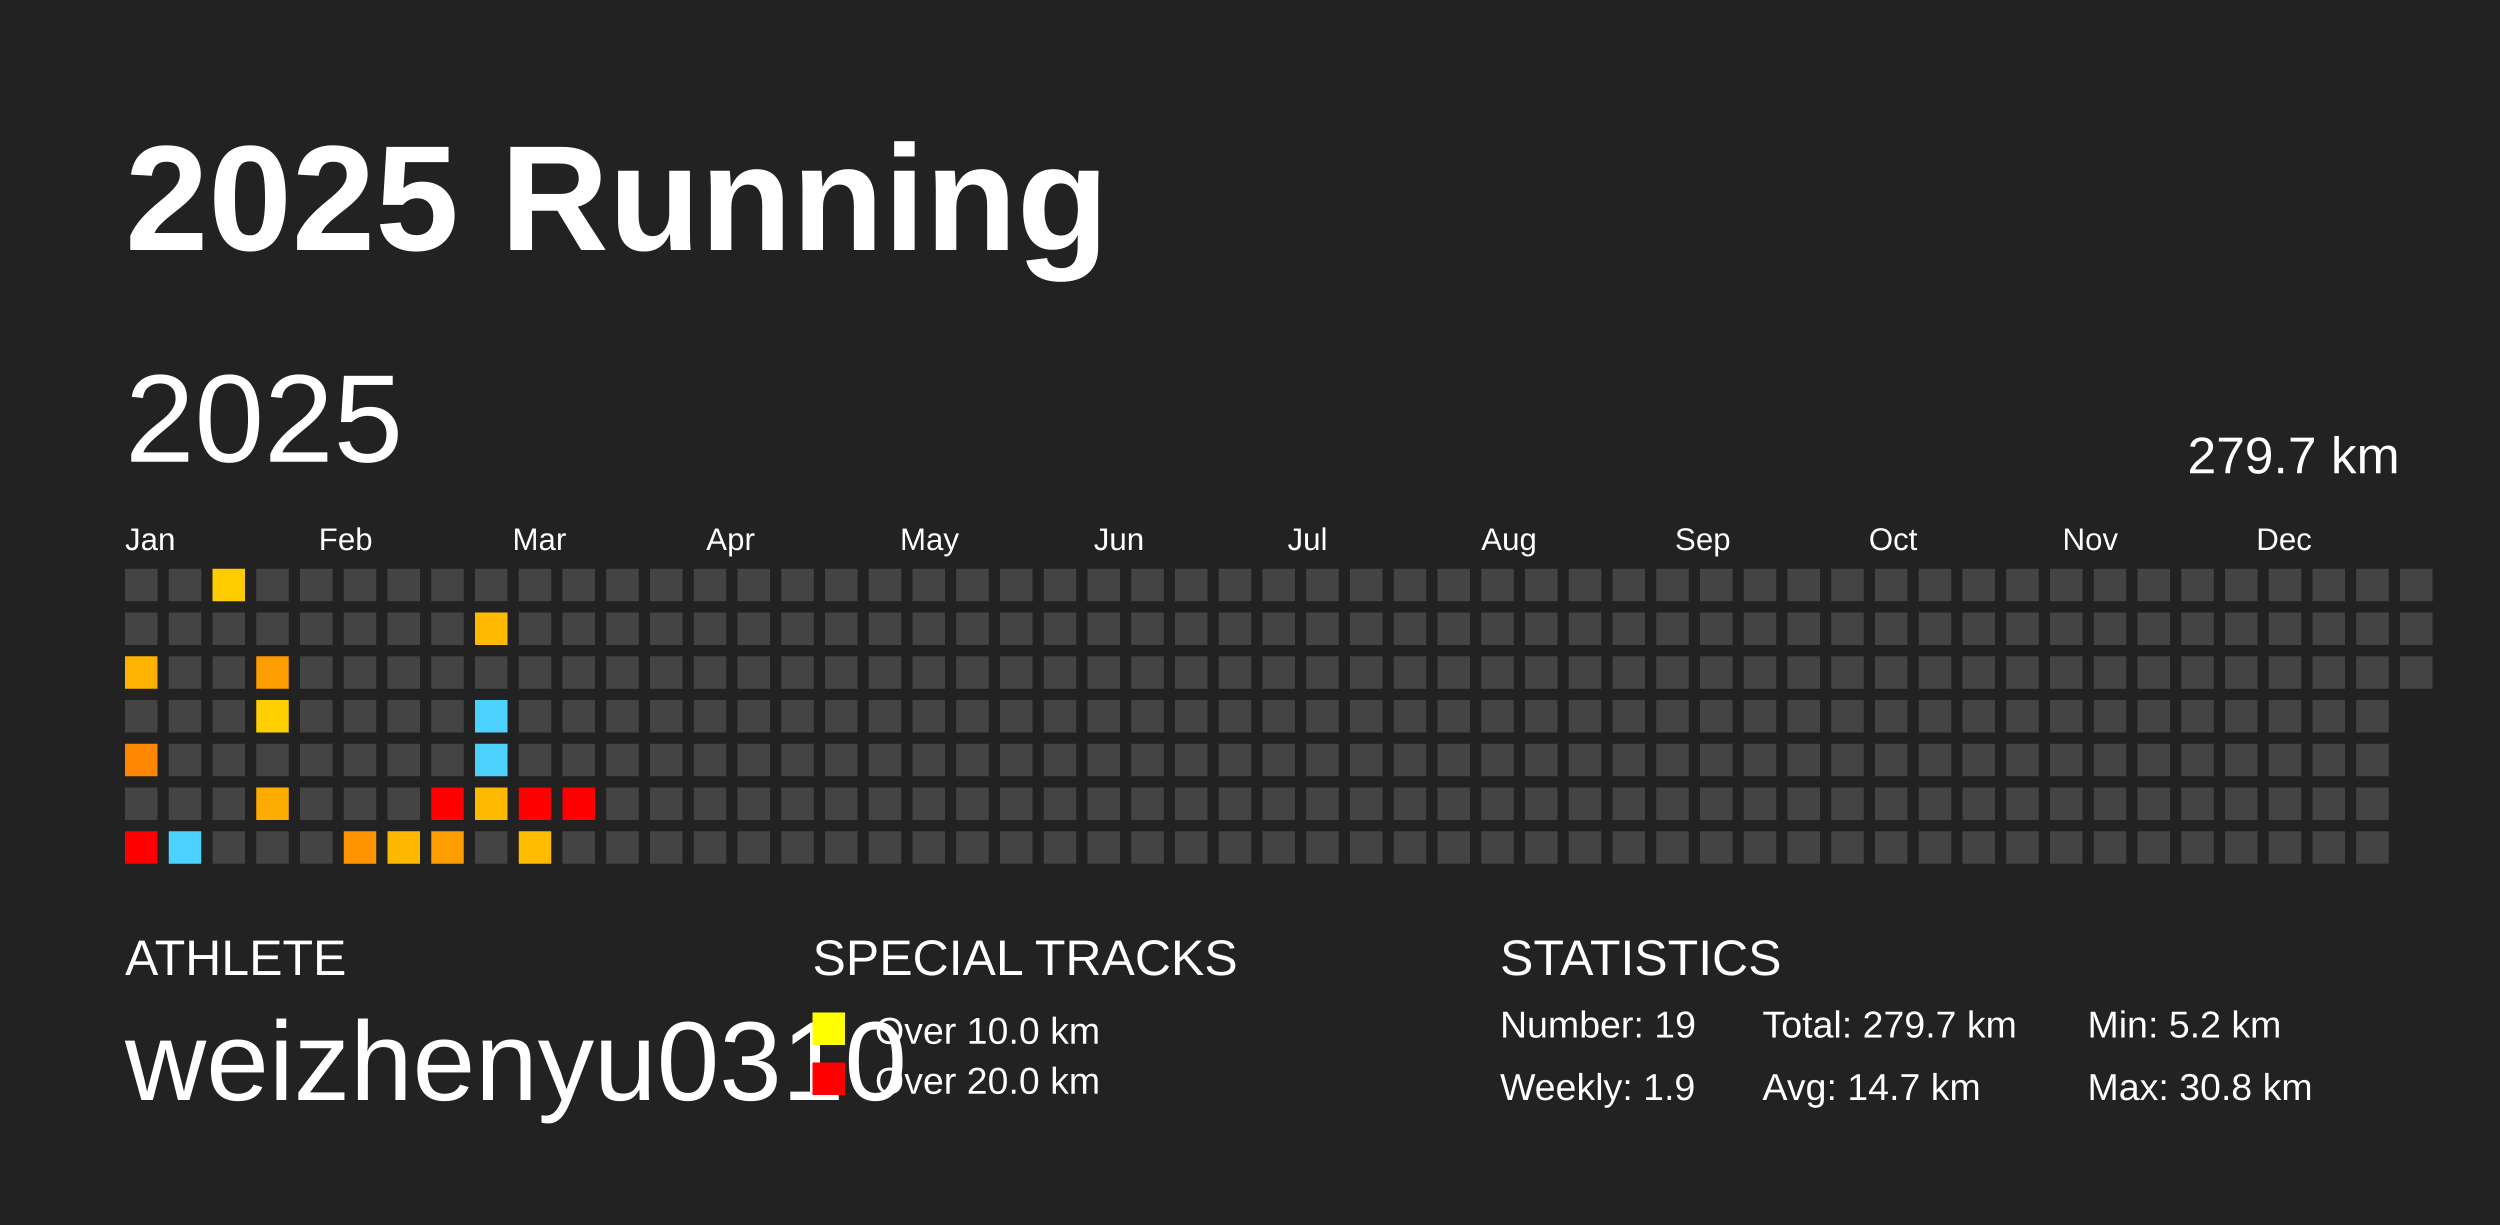
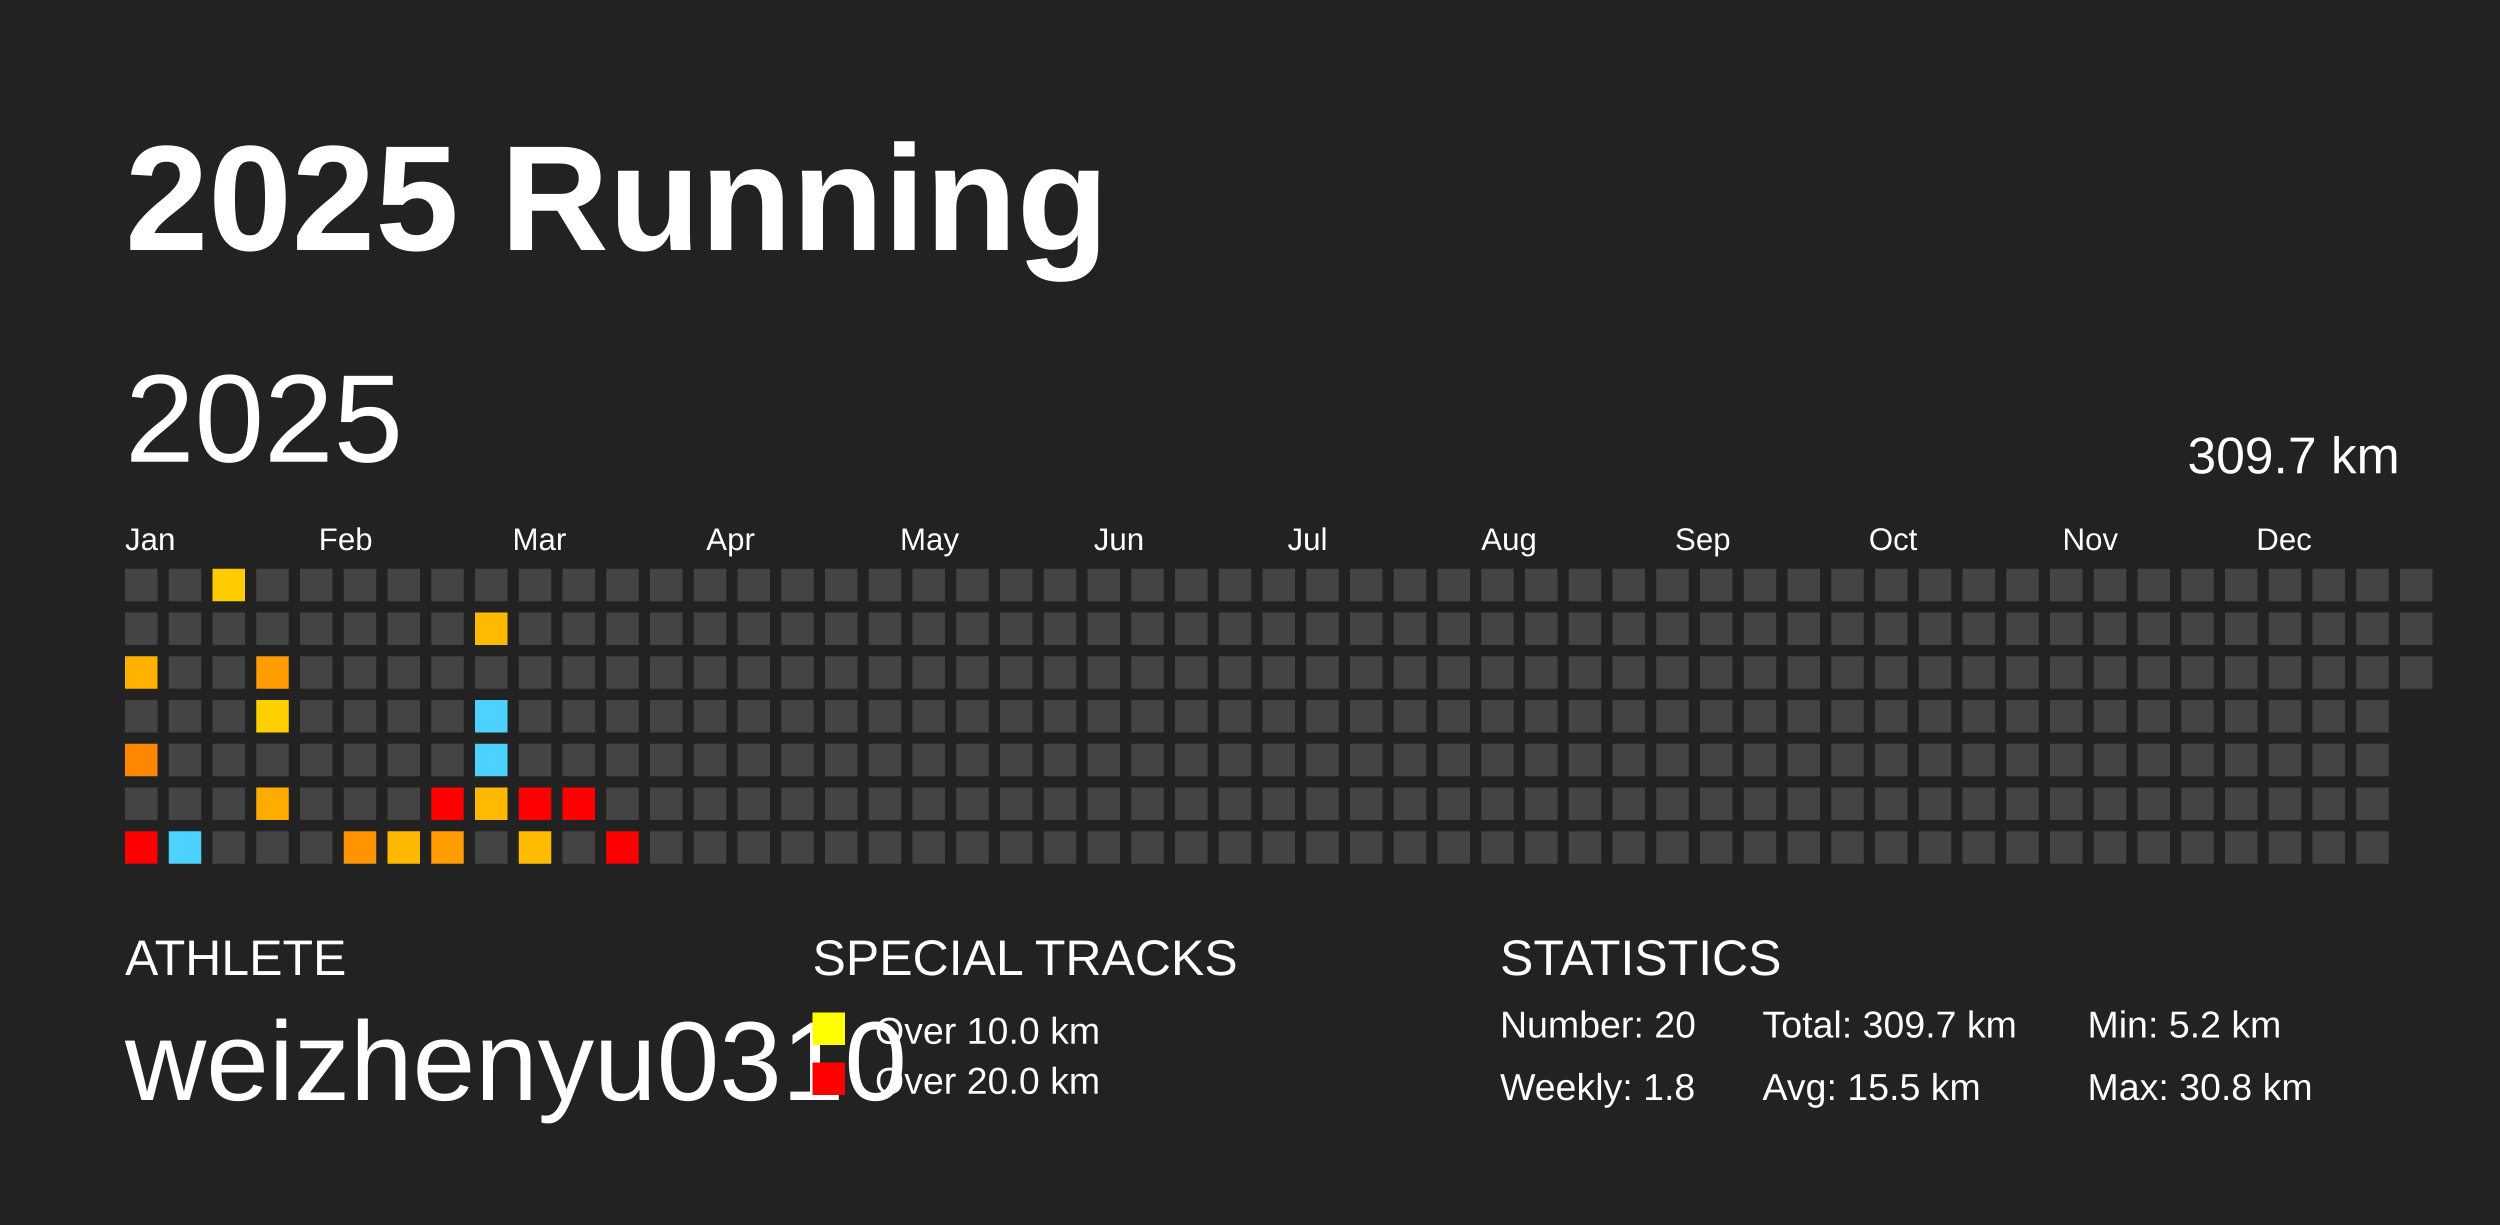
<svg xmlns="http://www.w3.org/2000/svg" baseProfile="full" height="98mm" version="1.1" viewBox="0,0,200,98" width="200mm">
  <defs />
  <rect fill="#222222" height="98" width="200" x="0" y="0" />
  <text fill="#FFFFFF" style="font-size:12px; font-family:Arial; font-weight:bold;" x="10" y="20">2025 Running</text>
  <text fill="#FFFFFF" style="font-size:4px; font-family:Arial" x="10" y="78">ATHLETE</text>
  <text fill="#FFFFFF" style="font-size:9px; font-family:Arial" x="10" y="88">weizhenyu0310</text>
  <text fill="#FFFFFF" style="font-size:4px; font-family:Arial" x="65" y="78">SPECIAL TRACKS</text>
  <rect fill="yellow" height="2.6" width="2.6" x="65" y="81" />
  <text fill="#FFFFFF" style="font-size:3px; font-family:Arial" x="70" y="83.5">Over 10.0 km</text>
  <rect fill="red" height="2.6" width="2.6" x="65" y="85" />
  <text fill="#FFFFFF" style="font-size:3px; font-family:Arial" x="70" y="87.5">Over 20.0 km</text>
  <text fill="#FFFFFF" style="font-size:4px; font-family:Arial" x="120" y="78">STATISTICS</text>
-   <text fill="#FFFFFF" style="font-size:3px; font-family:Arial" x="120" y="83">Number: 19</text>
-   <text fill="#FFFFFF" style="font-size:3px; font-family:Arial" x="120" y="88">Weekly: 1.9</text>
-   <text fill="#FFFFFF" style="font-size:3px; font-family:Arial" x="141" y="83">Total: 279.7 km</text>
-   <text fill="#FFFFFF" style="font-size:3px; font-family:Arial" x="141" y="88">Avg: 14.7 km</text>
+   <text fill="#FFFFFF" style="font-size:3px; font-family:Arial" x="120" y="83">Number: 20</text>
+   <text fill="#FFFFFF" style="font-size:3px; font-family:Arial" x="120" y="88">Weekly: 1.8</text>
+   <text fill="#FFFFFF" style="font-size:3px; font-family:Arial" x="141" y="83">Total: 309.7 km</text>
+   <text fill="#FFFFFF" style="font-size:3px; font-family:Arial" x="141" y="88">Avg: 15.5 km</text>
  <text fill="#FFFFFF" style="font-size:3px; font-family:Arial" x="167" y="83">Min: 5.2 km</text>
  <text fill="#FFFFFF" style="font-size:3px; font-family:Arial" x="167" y="88">Max: 30.8 km</text>
  <text dominant-baseline="hanging" fill="#FFFFFF" style="font-size:10.0px; font-family:Arial;" x="10" y="30">2025</text>
-   <text dominant-baseline="hanging" fill="#FFFFFF" style="font-size:4.125px; font-family:Arial;" x="175" y="35">279.7 km</text>
+   <text dominant-baseline="hanging" fill="#FFFFFF" style="font-size:4.125px; font-family:Arial;" x="175" y="35">309.7 km</text>
  <text fill="#FFFFFF" style="font-size:2.5px; font-family:Arial" x="10.0" y="44">Jan</text>
  <text fill="#FFFFFF" style="font-size:2.5px; font-family:Arial" x="25.5" y="44">Feb</text>
  <text fill="#FFFFFF" style="font-size:2.5px; font-family:Arial" x="41.0" y="44">Mar</text>
  <text fill="#FFFFFF" style="font-size:2.5px; font-family:Arial" x="56.5" y="44">Apr</text>
  <text fill="#FFFFFF" style="font-size:2.5px; font-family:Arial" x="72.0" y="44">May</text>
  <text fill="#FFFFFF" style="font-size:2.5px; font-family:Arial" x="87.5" y="44">Jun</text>
  <text fill="#FFFFFF" style="font-size:2.5px; font-family:Arial" x="103.0" y="44">Jul</text>
  <text fill="#FFFFFF" style="font-size:2.5px; font-family:Arial" x="118.5" y="44">Aug</text>
  <text fill="#FFFFFF" style="font-size:2.5px; font-family:Arial" x="134.0" y="44">Sep</text>
  <text fill="#FFFFFF" style="font-size:2.5px; font-family:Arial" x="149.5" y="44">Oct</text>
  <text fill="#FFFFFF" style="font-size:2.5px; font-family:Arial" x="165.0" y="44">Nov</text>
  <text fill="#FFFFFF" style="font-size:2.5px; font-family:Arial" x="180.5" y="44">Dec</text>
  <rect fill="#444444" height="2.6" width="2.6" x="10.0" y="45.5" />
  <rect fill="#444444" height="2.6" width="2.6" x="10.0" y="49.0" />
  <rect fill="#ffb200" height="2.6" width="2.6" x="10.0" y="52.5" />
  <rect fill="#444444" height="2.6" width="2.6" x="10.0" y="56.0" />
  <rect fill="#ff8600" height="2.6" width="2.6" x="10.0" y="59.5" />
  <rect fill="#444444" height="2.6" width="2.6" x="10.0" y="63.0" />
  <rect fill="red" height="2.6" width="2.6" x="10.0" y="66.5" />
  <rect fill="#444444" height="2.6" width="2.6" x="13.5" y="45.5" />
  <rect fill="#444444" height="2.6" width="2.6" x="13.5" y="49.0" />
  <rect fill="#444444" height="2.6" width="2.6" x="13.5" y="52.5" />
  <rect fill="#444444" height="2.6" width="2.6" x="13.5" y="56.0" />
  <rect fill="#444444" height="2.6" width="2.6" x="13.5" y="59.5" />
  <rect fill="#444444" height="2.6" width="2.6" x="13.5" y="63.0" />
  <rect fill="#4dd2ff" height="2.6" width="2.6" x="13.5" y="66.5" />
  <rect fill="#ffcc00" height="2.6" width="2.6" x="17.0" y="45.5" />
  <rect fill="#444444" height="2.6" width="2.6" x="17.0" y="49.0" />
  <rect fill="#444444" height="2.6" width="2.6" x="17.0" y="52.5" />
  <rect fill="#444444" height="2.6" width="2.6" x="17.0" y="56.0" />
  <rect fill="#444444" height="2.6" width="2.6" x="17.0" y="59.5" />
  <rect fill="#444444" height="2.6" width="2.6" x="17.0" y="63.0" />
  <rect fill="#444444" height="2.6" width="2.6" x="17.0" y="66.5" />
  <rect fill="#444444" height="2.6" width="2.6" x="20.5" y="45.5" />
  <rect fill="#444444" height="2.6" width="2.6" x="20.5" y="49.0" />
  <rect fill="#ff9c00" height="2.6" width="2.6" x="20.5" y="52.5" />
  <rect fill="#ffcf00" height="2.6" width="2.6" x="20.5" y="56.0" />
  <rect fill="#444444" height="2.6" width="2.6" x="20.5" y="59.5" />
  <rect fill="#ffac00" height="2.6" width="2.6" x="20.5" y="63.0" />
  <rect fill="#444444" height="2.6" width="2.6" x="20.5" y="66.5" />
  <rect fill="#444444" height="2.6" width="2.6" x="24.0" y="45.5" />
  <rect fill="#444444" height="2.6" width="2.6" x="24.0" y="49.0" />
  <rect fill="#444444" height="2.6" width="2.6" x="24.0" y="52.5" />
  <rect fill="#444444" height="2.6" width="2.6" x="24.0" y="56.0" />
  <rect fill="#444444" height="2.6" width="2.6" x="24.0" y="59.5" />
  <rect fill="#444444" height="2.6" width="2.6" x="24.0" y="63.0" />
  <rect fill="#444444" height="2.6" width="2.6" x="24.0" y="66.5" />
  <rect fill="#444444" height="2.6" width="2.6" x="27.5" y="45.5" />
  <rect fill="#444444" height="2.6" width="2.6" x="27.5" y="49.0" />
  <rect fill="#444444" height="2.6" width="2.6" x="27.5" y="52.5" />
  <rect fill="#444444" height="2.6" width="2.6" x="27.5" y="56.0" />
  <rect fill="#444444" height="2.6" width="2.6" x="27.5" y="59.5" />
  <rect fill="#444444" height="2.6" width="2.6" x="27.5" y="63.0" />
  <rect fill="#ff9300" height="2.6" width="2.6" x="27.5" y="66.5" />
  <rect fill="#444444" height="2.6" width="2.6" x="31.0" y="45.5" />
  <rect fill="#444444" height="2.6" width="2.6" x="31.0" y="49.0" />
  <rect fill="#444444" height="2.6" width="2.6" x="31.0" y="52.5" />
  <rect fill="#444444" height="2.6" width="2.6" x="31.0" y="56.0" />
  <rect fill="#444444" height="2.6" width="2.6" x="31.0" y="59.5" />
  <rect fill="#444444" height="2.6" width="2.6" x="31.0" y="63.0" />
  <rect fill="#ffb800" height="2.6" width="2.6" x="31.0" y="66.5" />
  <rect fill="#444444" height="2.6" width="2.6" x="34.5" y="45.5" />
  <rect fill="#444444" height="2.6" width="2.6" x="34.5" y="49.0" />
  <rect fill="#444444" height="2.6" width="2.6" x="34.5" y="52.5" />
  <rect fill="#444444" height="2.6" width="2.6" x="34.5" y="56.0" />
  <rect fill="#444444" height="2.6" width="2.6" x="34.5" y="59.5" />
  <rect fill="red" height="2.6" width="2.6" x="34.5" y="63.0" />
  <rect fill="#ff9c00" height="2.6" width="2.6" x="34.5" y="66.5" />
  <rect fill="#444444" height="2.6" width="2.6" x="38.0" y="45.5" />
  <rect fill="#ffba00" height="2.6" width="2.6" x="38.0" y="49.0" />
  <rect fill="#444444" height="2.6" width="2.6" x="38.0" y="52.5" />
  <rect fill="#4dd2ff" height="2.6" width="2.6" x="38.0" y="56.0" />
  <rect fill="#4dd2ff" height="2.6" width="2.6" x="38.0" y="59.5" />
  <rect fill="#ffb900" height="2.6" width="2.6" x="38.0" y="63.0" />
  <rect fill="#444444" height="2.6" width="2.6" x="38.0" y="66.5" />
  <rect fill="#444444" height="2.6" width="2.6" x="41.5" y="45.5" />
  <rect fill="#444444" height="2.6" width="2.6" x="41.5" y="49.0" />
  <rect fill="#444444" height="2.6" width="2.6" x="41.5" y="52.5" />
  <rect fill="#444444" height="2.6" width="2.6" x="41.5" y="56.0" />
  <rect fill="#444444" height="2.6" width="2.6" x="41.5" y="59.5" />
  <rect fill="red" height="2.6" width="2.6" x="41.5" y="63.0" />
  <rect fill="#ffbb00" height="2.6" width="2.6" x="41.5" y="66.5" />
  <rect fill="#444444" height="2.6" width="2.6" x="45.0" y="45.5" />
  <rect fill="#444444" height="2.6" width="2.6" x="45.0" y="49.0" />
  <rect fill="#444444" height="2.6" width="2.6" x="45.0" y="52.5" />
  <rect fill="#444444" height="2.6" width="2.6" x="45.0" y="56.0" />
  <rect fill="#444444" height="2.6" width="2.6" x="45.0" y="59.5" />
  <rect fill="red" height="2.6" width="2.6" x="45.0" y="63.0" />
  <rect fill="#444444" height="2.6" width="2.6" x="45.0" y="66.5" />
  <rect fill="#444444" height="2.6" width="2.6" x="48.5" y="45.5" />
  <rect fill="#444444" height="2.6" width="2.6" x="48.5" y="49.0" />
  <rect fill="#444444" height="2.6" width="2.6" x="48.5" y="52.5" />
  <rect fill="#444444" height="2.6" width="2.6" x="48.5" y="56.0" />
  <rect fill="#444444" height="2.6" width="2.6" x="48.5" y="59.5" />
  <rect fill="#444444" height="2.6" width="2.6" x="48.5" y="63.0" />
-   <rect fill="#444444" height="2.6" width="2.6" x="48.5" y="66.5" />
+   <rect fill="red" height="2.6" width="2.6" x="48.5" y="66.5" />
  <rect fill="#444444" height="2.6" width="2.6" x="52.0" y="45.5" />
  <rect fill="#444444" height="2.6" width="2.6" x="52.0" y="49.0" />
  <rect fill="#444444" height="2.6" width="2.6" x="52.0" y="52.5" />
  <rect fill="#444444" height="2.6" width="2.6" x="52.0" y="56.0" />
  <rect fill="#444444" height="2.6" width="2.6" x="52.0" y="59.5" />
  <rect fill="#444444" height="2.6" width="2.6" x="52.0" y="63.0" />
  <rect fill="#444444" height="2.6" width="2.6" x="52.0" y="66.5" />
  <rect fill="#444444" height="2.6" width="2.6" x="55.5" y="45.5" />
  <rect fill="#444444" height="2.6" width="2.6" x="55.5" y="49.0" />
  <rect fill="#444444" height="2.6" width="2.6" x="55.5" y="52.5" />
  <rect fill="#444444" height="2.6" width="2.6" x="55.5" y="56.0" />
  <rect fill="#444444" height="2.6" width="2.6" x="55.5" y="59.5" />
  <rect fill="#444444" height="2.6" width="2.6" x="55.5" y="63.0" />
  <rect fill="#444444" height="2.6" width="2.6" x="55.5" y="66.5" />
  <rect fill="#444444" height="2.6" width="2.6" x="59.0" y="45.5" />
  <rect fill="#444444" height="2.6" width="2.6" x="59.0" y="49.0" />
  <rect fill="#444444" height="2.6" width="2.6" x="59.0" y="52.5" />
  <rect fill="#444444" height="2.6" width="2.6" x="59.0" y="56.0" />
  <rect fill="#444444" height="2.6" width="2.6" x="59.0" y="59.5" />
  <rect fill="#444444" height="2.6" width="2.6" x="59.0" y="63.0" />
  <rect fill="#444444" height="2.6" width="2.6" x="59.0" y="66.5" />
  <rect fill="#444444" height="2.6" width="2.6" x="62.5" y="45.5" />
  <rect fill="#444444" height="2.6" width="2.6" x="62.5" y="49.0" />
  <rect fill="#444444" height="2.6" width="2.6" x="62.5" y="52.5" />
  <rect fill="#444444" height="2.6" width="2.6" x="62.5" y="56.0" />
  <rect fill="#444444" height="2.6" width="2.6" x="62.5" y="59.5" />
  <rect fill="#444444" height="2.6" width="2.6" x="62.5" y="63.0" />
  <rect fill="#444444" height="2.6" width="2.6" x="62.5" y="66.5" />
  <rect fill="#444444" height="2.6" width="2.6" x="66.0" y="45.5" />
  <rect fill="#444444" height="2.6" width="2.6" x="66.0" y="49.0" />
  <rect fill="#444444" height="2.6" width="2.6" x="66.0" y="52.5" />
  <rect fill="#444444" height="2.6" width="2.6" x="66.0" y="56.0" />
  <rect fill="#444444" height="2.6" width="2.6" x="66.0" y="59.5" />
  <rect fill="#444444" height="2.6" width="2.6" x="66.0" y="63.0" />
  <rect fill="#444444" height="2.6" width="2.6" x="66.0" y="66.5" />
  <rect fill="#444444" height="2.6" width="2.6" x="69.5" y="45.5" />
  <rect fill="#444444" height="2.6" width="2.6" x="69.5" y="49.0" />
  <rect fill="#444444" height="2.6" width="2.6" x="69.5" y="52.5" />
  <rect fill="#444444" height="2.6" width="2.6" x="69.5" y="56.0" />
  <rect fill="#444444" height="2.6" width="2.6" x="69.5" y="59.5" />
  <rect fill="#444444" height="2.6" width="2.6" x="69.5" y="63.0" />
  <rect fill="#444444" height="2.6" width="2.6" x="69.5" y="66.5" />
  <rect fill="#444444" height="2.6" width="2.6" x="73.0" y="45.5" />
  <rect fill="#444444" height="2.6" width="2.6" x="73.0" y="49.0" />
  <rect fill="#444444" height="2.6" width="2.6" x="73.0" y="52.5" />
  <rect fill="#444444" height="2.6" width="2.6" x="73.0" y="56.0" />
  <rect fill="#444444" height="2.6" width="2.6" x="73.0" y="59.5" />
  <rect fill="#444444" height="2.6" width="2.6" x="73.0" y="63.0" />
  <rect fill="#444444" height="2.6" width="2.6" x="73.0" y="66.5" />
  <rect fill="#444444" height="2.6" width="2.6" x="76.5" y="45.5" />
  <rect fill="#444444" height="2.6" width="2.6" x="76.5" y="49.0" />
  <rect fill="#444444" height="2.6" width="2.6" x="76.5" y="52.5" />
  <rect fill="#444444" height="2.6" width="2.6" x="76.5" y="56.0" />
  <rect fill="#444444" height="2.6" width="2.6" x="76.5" y="59.5" />
  <rect fill="#444444" height="2.6" width="2.6" x="76.5" y="63.0" />
  <rect fill="#444444" height="2.6" width="2.6" x="76.5" y="66.5" />
  <rect fill="#444444" height="2.6" width="2.6" x="80.0" y="45.5" />
  <rect fill="#444444" height="2.6" width="2.6" x="80.0" y="49.0" />
  <rect fill="#444444" height="2.6" width="2.6" x="80.0" y="52.5" />
  <rect fill="#444444" height="2.6" width="2.6" x="80.0" y="56.0" />
  <rect fill="#444444" height="2.6" width="2.6" x="80.0" y="59.5" />
  <rect fill="#444444" height="2.6" width="2.6" x="80.0" y="63.0" />
  <rect fill="#444444" height="2.6" width="2.6" x="80.0" y="66.5" />
  <rect fill="#444444" height="2.6" width="2.6" x="83.5" y="45.5" />
  <rect fill="#444444" height="2.6" width="2.6" x="83.5" y="49.0" />
  <rect fill="#444444" height="2.6" width="2.6" x="83.5" y="52.5" />
  <rect fill="#444444" height="2.6" width="2.6" x="83.5" y="56.0" />
  <rect fill="#444444" height="2.6" width="2.6" x="83.5" y="59.5" />
  <rect fill="#444444" height="2.6" width="2.6" x="83.5" y="63.0" />
  <rect fill="#444444" height="2.6" width="2.6" x="83.5" y="66.5" />
  <rect fill="#444444" height="2.6" width="2.6" x="87.0" y="45.5" />
  <rect fill="#444444" height="2.6" width="2.6" x="87.0" y="49.0" />
  <rect fill="#444444" height="2.6" width="2.6" x="87.0" y="52.5" />
  <rect fill="#444444" height="2.6" width="2.6" x="87.0" y="56.0" />
  <rect fill="#444444" height="2.6" width="2.6" x="87.0" y="59.5" />
  <rect fill="#444444" height="2.6" width="2.6" x="87.0" y="63.0" />
  <rect fill="#444444" height="2.6" width="2.6" x="87.0" y="66.5" />
  <rect fill="#444444" height="2.6" width="2.6" x="90.5" y="45.5" />
  <rect fill="#444444" height="2.6" width="2.6" x="90.5" y="49.0" />
  <rect fill="#444444" height="2.6" width="2.6" x="90.5" y="52.5" />
  <rect fill="#444444" height="2.6" width="2.6" x="90.5" y="56.0" />
  <rect fill="#444444" height="2.6" width="2.6" x="90.5" y="59.5" />
  <rect fill="#444444" height="2.6" width="2.6" x="90.5" y="63.0" />
  <rect fill="#444444" height="2.6" width="2.6" x="90.5" y="66.5" />
  <rect fill="#444444" height="2.6" width="2.6" x="94.0" y="45.5" />
  <rect fill="#444444" height="2.6" width="2.6" x="94.0" y="49.0" />
  <rect fill="#444444" height="2.6" width="2.6" x="94.0" y="52.5" />
  <rect fill="#444444" height="2.6" width="2.6" x="94.0" y="56.0" />
  <rect fill="#444444" height="2.6" width="2.6" x="94.0" y="59.5" />
  <rect fill="#444444" height="2.6" width="2.6" x="94.0" y="63.0" />
  <rect fill="#444444" height="2.6" width="2.6" x="94.0" y="66.5" />
  <rect fill="#444444" height="2.6" width="2.6" x="97.5" y="45.5" />
  <rect fill="#444444" height="2.6" width="2.6" x="97.5" y="49.0" />
  <rect fill="#444444" height="2.6" width="2.6" x="97.5" y="52.5" />
  <rect fill="#444444" height="2.6" width="2.6" x="97.5" y="56.0" />
  <rect fill="#444444" height="2.6" width="2.6" x="97.5" y="59.5" />
  <rect fill="#444444" height="2.6" width="2.6" x="97.5" y="63.0" />
  <rect fill="#444444" height="2.6" width="2.6" x="97.5" y="66.5" />
  <rect fill="#444444" height="2.6" width="2.6" x="101.0" y="45.5" />
  <rect fill="#444444" height="2.6" width="2.6" x="101.0" y="49.0" />
  <rect fill="#444444" height="2.6" width="2.6" x="101.0" y="52.5" />
  <rect fill="#444444" height="2.6" width="2.6" x="101.0" y="56.0" />
  <rect fill="#444444" height="2.6" width="2.6" x="101.0" y="59.5" />
  <rect fill="#444444" height="2.6" width="2.6" x="101.0" y="63.0" />
  <rect fill="#444444" height="2.6" width="2.6" x="101.0" y="66.5" />
  <rect fill="#444444" height="2.6" width="2.6" x="104.5" y="45.5" />
  <rect fill="#444444" height="2.6" width="2.6" x="104.5" y="49.0" />
  <rect fill="#444444" height="2.6" width="2.6" x="104.5" y="52.5" />
  <rect fill="#444444" height="2.6" width="2.6" x="104.5" y="56.0" />
  <rect fill="#444444" height="2.6" width="2.6" x="104.5" y="59.5" />
  <rect fill="#444444" height="2.6" width="2.6" x="104.5" y="63.0" />
  <rect fill="#444444" height="2.6" width="2.6" x="104.5" y="66.5" />
  <rect fill="#444444" height="2.6" width="2.6" x="108.0" y="45.5" />
  <rect fill="#444444" height="2.6" width="2.6" x="108.0" y="49.0" />
  <rect fill="#444444" height="2.6" width="2.6" x="108.0" y="52.5" />
  <rect fill="#444444" height="2.6" width="2.6" x="108.0" y="56.0" />
  <rect fill="#444444" height="2.6" width="2.6" x="108.0" y="59.5" />
  <rect fill="#444444" height="2.6" width="2.6" x="108.0" y="63.0" />
  <rect fill="#444444" height="2.6" width="2.6" x="108.0" y="66.5" />
  <rect fill="#444444" height="2.6" width="2.6" x="111.5" y="45.5" />
  <rect fill="#444444" height="2.6" width="2.6" x="111.5" y="49.0" />
  <rect fill="#444444" height="2.6" width="2.6" x="111.5" y="52.5" />
  <rect fill="#444444" height="2.6" width="2.6" x="111.5" y="56.0" />
  <rect fill="#444444" height="2.6" width="2.6" x="111.5" y="59.5" />
  <rect fill="#444444" height="2.6" width="2.6" x="111.5" y="63.0" />
  <rect fill="#444444" height="2.6" width="2.6" x="111.5" y="66.5" />
  <rect fill="#444444" height="2.6" width="2.6" x="115.0" y="45.5" />
  <rect fill="#444444" height="2.6" width="2.6" x="115.0" y="49.0" />
  <rect fill="#444444" height="2.6" width="2.6" x="115.0" y="52.5" />
  <rect fill="#444444" height="2.6" width="2.6" x="115.0" y="56.0" />
  <rect fill="#444444" height="2.6" width="2.6" x="115.0" y="59.5" />
  <rect fill="#444444" height="2.6" width="2.6" x="115.0" y="63.0" />
  <rect fill="#444444" height="2.6" width="2.6" x="115.0" y="66.5" />
  <rect fill="#444444" height="2.6" width="2.6" x="118.5" y="45.5" />
  <rect fill="#444444" height="2.6" width="2.6" x="118.5" y="49.0" />
  <rect fill="#444444" height="2.6" width="2.6" x="118.5" y="52.5" />
  <rect fill="#444444" height="2.6" width="2.6" x="118.5" y="56.0" />
  <rect fill="#444444" height="2.6" width="2.6" x="118.5" y="59.5" />
  <rect fill="#444444" height="2.6" width="2.6" x="118.5" y="63.0" />
  <rect fill="#444444" height="2.6" width="2.6" x="118.5" y="66.5" />
  <rect fill="#444444" height="2.6" width="2.6" x="122.0" y="45.5" />
  <rect fill="#444444" height="2.6" width="2.6" x="122.0" y="49.0" />
  <rect fill="#444444" height="2.6" width="2.6" x="122.0" y="52.5" />
  <rect fill="#444444" height="2.6" width="2.6" x="122.0" y="56.0" />
  <rect fill="#444444" height="2.6" width="2.6" x="122.0" y="59.5" />
  <rect fill="#444444" height="2.6" width="2.6" x="122.0" y="63.0" />
  <rect fill="#444444" height="2.6" width="2.6" x="122.0" y="66.5" />
  <rect fill="#444444" height="2.6" width="2.6" x="125.5" y="45.5" />
  <rect fill="#444444" height="2.6" width="2.6" x="125.5" y="49.0" />
  <rect fill="#444444" height="2.6" width="2.6" x="125.5" y="52.5" />
  <rect fill="#444444" height="2.6" width="2.6" x="125.5" y="56.0" />
  <rect fill="#444444" height="2.6" width="2.6" x="125.5" y="59.5" />
  <rect fill="#444444" height="2.6" width="2.6" x="125.5" y="63.0" />
  <rect fill="#444444" height="2.6" width="2.6" x="125.5" y="66.5" />
  <rect fill="#444444" height="2.6" width="2.6" x="129.0" y="45.5" />
  <rect fill="#444444" height="2.6" width="2.6" x="129.0" y="49.0" />
  <rect fill="#444444" height="2.6" width="2.6" x="129.0" y="52.5" />
  <rect fill="#444444" height="2.6" width="2.6" x="129.0" y="56.0" />
  <rect fill="#444444" height="2.6" width="2.6" x="129.0" y="59.5" />
  <rect fill="#444444" height="2.6" width="2.6" x="129.0" y="63.0" />
  <rect fill="#444444" height="2.6" width="2.6" x="129.0" y="66.5" />
  <rect fill="#444444" height="2.6" width="2.6" x="132.5" y="45.5" />
  <rect fill="#444444" height="2.6" width="2.6" x="132.5" y="49.0" />
  <rect fill="#444444" height="2.6" width="2.6" x="132.5" y="52.5" />
  <rect fill="#444444" height="2.6" width="2.6" x="132.5" y="56.0" />
  <rect fill="#444444" height="2.6" width="2.6" x="132.5" y="59.5" />
  <rect fill="#444444" height="2.6" width="2.6" x="132.5" y="63.0" />
  <rect fill="#444444" height="2.6" width="2.6" x="132.5" y="66.5" />
  <rect fill="#444444" height="2.6" width="2.6" x="136.0" y="45.5" />
  <rect fill="#444444" height="2.6" width="2.6" x="136.0" y="49.0" />
  <rect fill="#444444" height="2.6" width="2.6" x="136.0" y="52.5" />
  <rect fill="#444444" height="2.6" width="2.6" x="136.0" y="56.0" />
  <rect fill="#444444" height="2.6" width="2.6" x="136.0" y="59.5" />
  <rect fill="#444444" height="2.6" width="2.6" x="136.0" y="63.0" />
  <rect fill="#444444" height="2.6" width="2.6" x="136.0" y="66.5" />
  <rect fill="#444444" height="2.6" width="2.6" x="139.5" y="45.5" />
  <rect fill="#444444" height="2.6" width="2.6" x="139.5" y="49.0" />
  <rect fill="#444444" height="2.6" width="2.6" x="139.5" y="52.5" />
  <rect fill="#444444" height="2.6" width="2.6" x="139.5" y="56.0" />
  <rect fill="#444444" height="2.6" width="2.6" x="139.5" y="59.5" />
  <rect fill="#444444" height="2.6" width="2.6" x="139.5" y="63.0" />
  <rect fill="#444444" height="2.6" width="2.6" x="139.5" y="66.5" />
  <rect fill="#444444" height="2.6" width="2.6" x="143.0" y="45.5" />
  <rect fill="#444444" height="2.6" width="2.6" x="143.0" y="49.0" />
  <rect fill="#444444" height="2.6" width="2.6" x="143.0" y="52.5" />
  <rect fill="#444444" height="2.6" width="2.6" x="143.0" y="56.0" />
  <rect fill="#444444" height="2.6" width="2.6" x="143.0" y="59.5" />
  <rect fill="#444444" height="2.6" width="2.6" x="143.0" y="63.0" />
  <rect fill="#444444" height="2.6" width="2.6" x="143.0" y="66.5" />
  <rect fill="#444444" height="2.6" width="2.6" x="146.5" y="45.5" />
  <rect fill="#444444" height="2.6" width="2.6" x="146.5" y="49.0" />
  <rect fill="#444444" height="2.6" width="2.6" x="146.5" y="52.5" />
  <rect fill="#444444" height="2.6" width="2.6" x="146.5" y="56.0" />
  <rect fill="#444444" height="2.6" width="2.6" x="146.5" y="59.5" />
  <rect fill="#444444" height="2.6" width="2.6" x="146.5" y="63.0" />
  <rect fill="#444444" height="2.6" width="2.6" x="146.5" y="66.5" />
  <rect fill="#444444" height="2.6" width="2.6" x="150.0" y="45.5" />
  <rect fill="#444444" height="2.6" width="2.6" x="150.0" y="49.0" />
  <rect fill="#444444" height="2.6" width="2.6" x="150.0" y="52.5" />
  <rect fill="#444444" height="2.6" width="2.6" x="150.0" y="56.0" />
  <rect fill="#444444" height="2.6" width="2.6" x="150.0" y="59.5" />
  <rect fill="#444444" height="2.6" width="2.6" x="150.0" y="63.0" />
  <rect fill="#444444" height="2.6" width="2.6" x="150.0" y="66.5" />
  <rect fill="#444444" height="2.6" width="2.6" x="153.5" y="45.5" />
  <rect fill="#444444" height="2.6" width="2.6" x="153.5" y="49.0" />
  <rect fill="#444444" height="2.6" width="2.6" x="153.5" y="52.5" />
  <rect fill="#444444" height="2.6" width="2.6" x="153.5" y="56.0" />
  <rect fill="#444444" height="2.6" width="2.6" x="153.5" y="59.5" />
  <rect fill="#444444" height="2.6" width="2.6" x="153.5" y="63.0" />
  <rect fill="#444444" height="2.6" width="2.6" x="153.5" y="66.5" />
  <rect fill="#444444" height="2.6" width="2.6" x="157.0" y="45.5" />
  <rect fill="#444444" height="2.6" width="2.6" x="157.0" y="49.0" />
  <rect fill="#444444" height="2.6" width="2.6" x="157.0" y="52.5" />
  <rect fill="#444444" height="2.6" width="2.6" x="157.0" y="56.0" />
  <rect fill="#444444" height="2.6" width="2.6" x="157.0" y="59.5" />
  <rect fill="#444444" height="2.6" width="2.6" x="157.0" y="63.0" />
  <rect fill="#444444" height="2.6" width="2.6" x="157.0" y="66.5" />
  <rect fill="#444444" height="2.6" width="2.6" x="160.5" y="45.5" />
  <rect fill="#444444" height="2.6" width="2.6" x="160.5" y="49.0" />
  <rect fill="#444444" height="2.6" width="2.6" x="160.5" y="52.5" />
  <rect fill="#444444" height="2.6" width="2.6" x="160.5" y="56.0" />
  <rect fill="#444444" height="2.6" width="2.6" x="160.5" y="59.5" />
  <rect fill="#444444" height="2.6" width="2.6" x="160.5" y="63.0" />
  <rect fill="#444444" height="2.6" width="2.6" x="160.5" y="66.5" />
  <rect fill="#444444" height="2.6" width="2.6" x="164.0" y="45.5" />
  <rect fill="#444444" height="2.6" width="2.6" x="164.0" y="49.0" />
  <rect fill="#444444" height="2.6" width="2.6" x="164.0" y="52.5" />
  <rect fill="#444444" height="2.6" width="2.6" x="164.0" y="56.0" />
  <rect fill="#444444" height="2.6" width="2.6" x="164.0" y="59.5" />
  <rect fill="#444444" height="2.6" width="2.6" x="164.0" y="63.0" />
  <rect fill="#444444" height="2.6" width="2.6" x="164.0" y="66.5" />
  <rect fill="#444444" height="2.6" width="2.6" x="167.5" y="45.5" />
  <rect fill="#444444" height="2.6" width="2.6" x="167.5" y="49.0" />
  <rect fill="#444444" height="2.6" width="2.6" x="167.5" y="52.5" />
  <rect fill="#444444" height="2.6" width="2.6" x="167.5" y="56.0" />
  <rect fill="#444444" height="2.6" width="2.6" x="167.5" y="59.5" />
  <rect fill="#444444" height="2.6" width="2.6" x="167.5" y="63.0" />
  <rect fill="#444444" height="2.6" width="2.6" x="167.5" y="66.5" />
  <rect fill="#444444" height="2.6" width="2.6" x="171.0" y="45.5" />
  <rect fill="#444444" height="2.6" width="2.6" x="171.0" y="49.0" />
  <rect fill="#444444" height="2.6" width="2.6" x="171.0" y="52.5" />
  <rect fill="#444444" height="2.6" width="2.6" x="171.0" y="56.0" />
  <rect fill="#444444" height="2.6" width="2.6" x="171.0" y="59.5" />
  <rect fill="#444444" height="2.6" width="2.6" x="171.0" y="63.0" />
  <rect fill="#444444" height="2.6" width="2.6" x="171.0" y="66.5" />
  <rect fill="#444444" height="2.6" width="2.6" x="174.5" y="45.5" />
  <rect fill="#444444" height="2.6" width="2.6" x="174.5" y="49.0" />
  <rect fill="#444444" height="2.6" width="2.6" x="174.5" y="52.5" />
  <rect fill="#444444" height="2.6" width="2.6" x="174.5" y="56.0" />
  <rect fill="#444444" height="2.6" width="2.6" x="174.5" y="59.5" />
  <rect fill="#444444" height="2.6" width="2.6" x="174.5" y="63.0" />
  <rect fill="#444444" height="2.6" width="2.6" x="174.5" y="66.5" />
  <rect fill="#444444" height="2.6" width="2.6" x="178.0" y="45.5" />
  <rect fill="#444444" height="2.6" width="2.6" x="178.0" y="49.0" />
  <rect fill="#444444" height="2.6" width="2.6" x="178.0" y="52.5" />
  <rect fill="#444444" height="2.6" width="2.6" x="178.0" y="56.0" />
  <rect fill="#444444" height="2.6" width="2.6" x="178.0" y="59.5" />
  <rect fill="#444444" height="2.6" width="2.6" x="178.0" y="63.0" />
  <rect fill="#444444" height="2.6" width="2.6" x="178.0" y="66.5" />
  <rect fill="#444444" height="2.6" width="2.6" x="181.5" y="45.5" />
  <rect fill="#444444" height="2.6" width="2.6" x="181.5" y="49.0" />
  <rect fill="#444444" height="2.6" width="2.6" x="181.5" y="52.5" />
  <rect fill="#444444" height="2.6" width="2.6" x="181.5" y="56.0" />
  <rect fill="#444444" height="2.6" width="2.6" x="181.5" y="59.5" />
  <rect fill="#444444" height="2.6" width="2.6" x="181.5" y="63.0" />
  <rect fill="#444444" height="2.6" width="2.6" x="181.5" y="66.5" />
  <rect fill="#444444" height="2.6" width="2.6" x="185.0" y="45.5" />
  <rect fill="#444444" height="2.6" width="2.6" x="185.0" y="49.0" />
  <rect fill="#444444" height="2.6" width="2.6" x="185.0" y="52.5" />
  <rect fill="#444444" height="2.6" width="2.6" x="185.0" y="56.0" />
  <rect fill="#444444" height="2.6" width="2.6" x="185.0" y="59.5" />
  <rect fill="#444444" height="2.6" width="2.6" x="185.0" y="63.0" />
  <rect fill="#444444" height="2.6" width="2.6" x="185.0" y="66.5" />
  <rect fill="#444444" height="2.6" width="2.6" x="188.5" y="45.5" />
  <rect fill="#444444" height="2.6" width="2.6" x="188.5" y="49.0" />
  <rect fill="#444444" height="2.6" width="2.6" x="188.5" y="52.5" />
  <rect fill="#444444" height="2.6" width="2.6" x="188.5" y="56.0" />
  <rect fill="#444444" height="2.6" width="2.6" x="188.5" y="59.5" />
  <rect fill="#444444" height="2.6" width="2.6" x="188.5" y="63.0" />
  <rect fill="#444444" height="2.6" width="2.6" x="188.5" y="66.5" />
  <rect fill="#444444" height="2.6" width="2.6" x="192.0" y="45.5" />
  <rect fill="#444444" height="2.6" width="2.6" x="192.0" y="49.0" />
  <rect fill="#444444" height="2.6" width="2.6" x="192.0" y="52.5" />
</svg>
